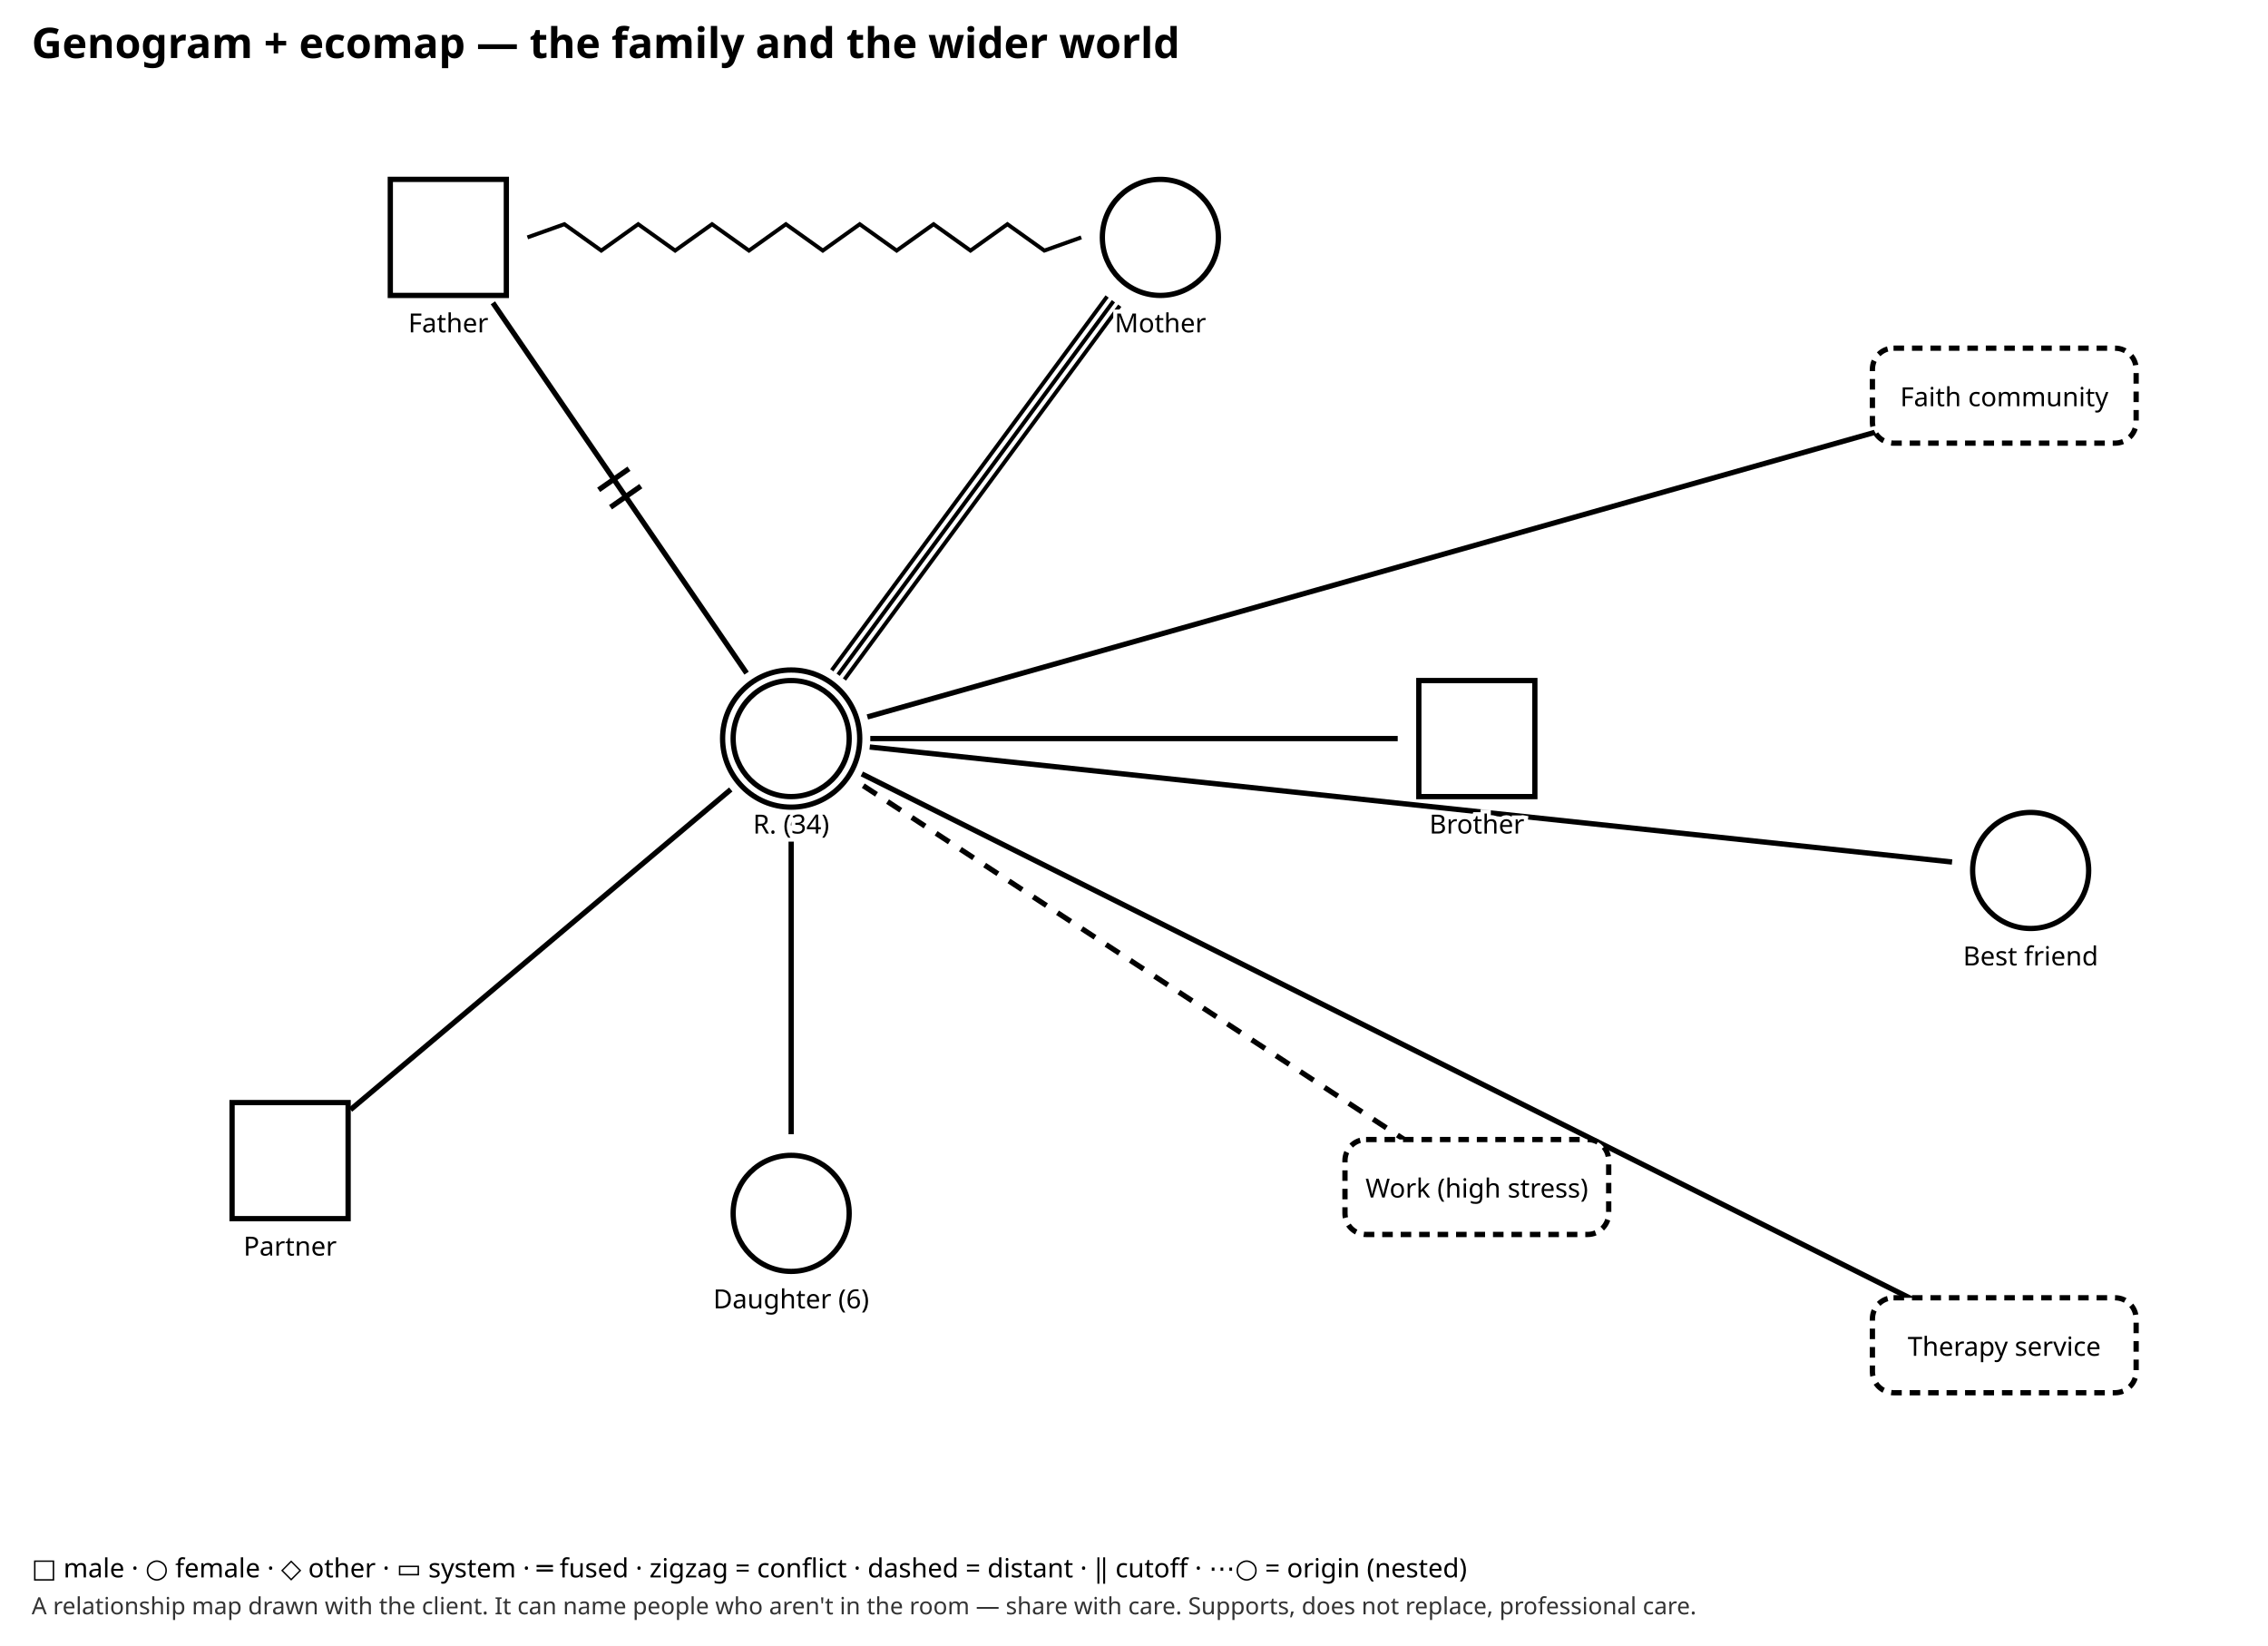
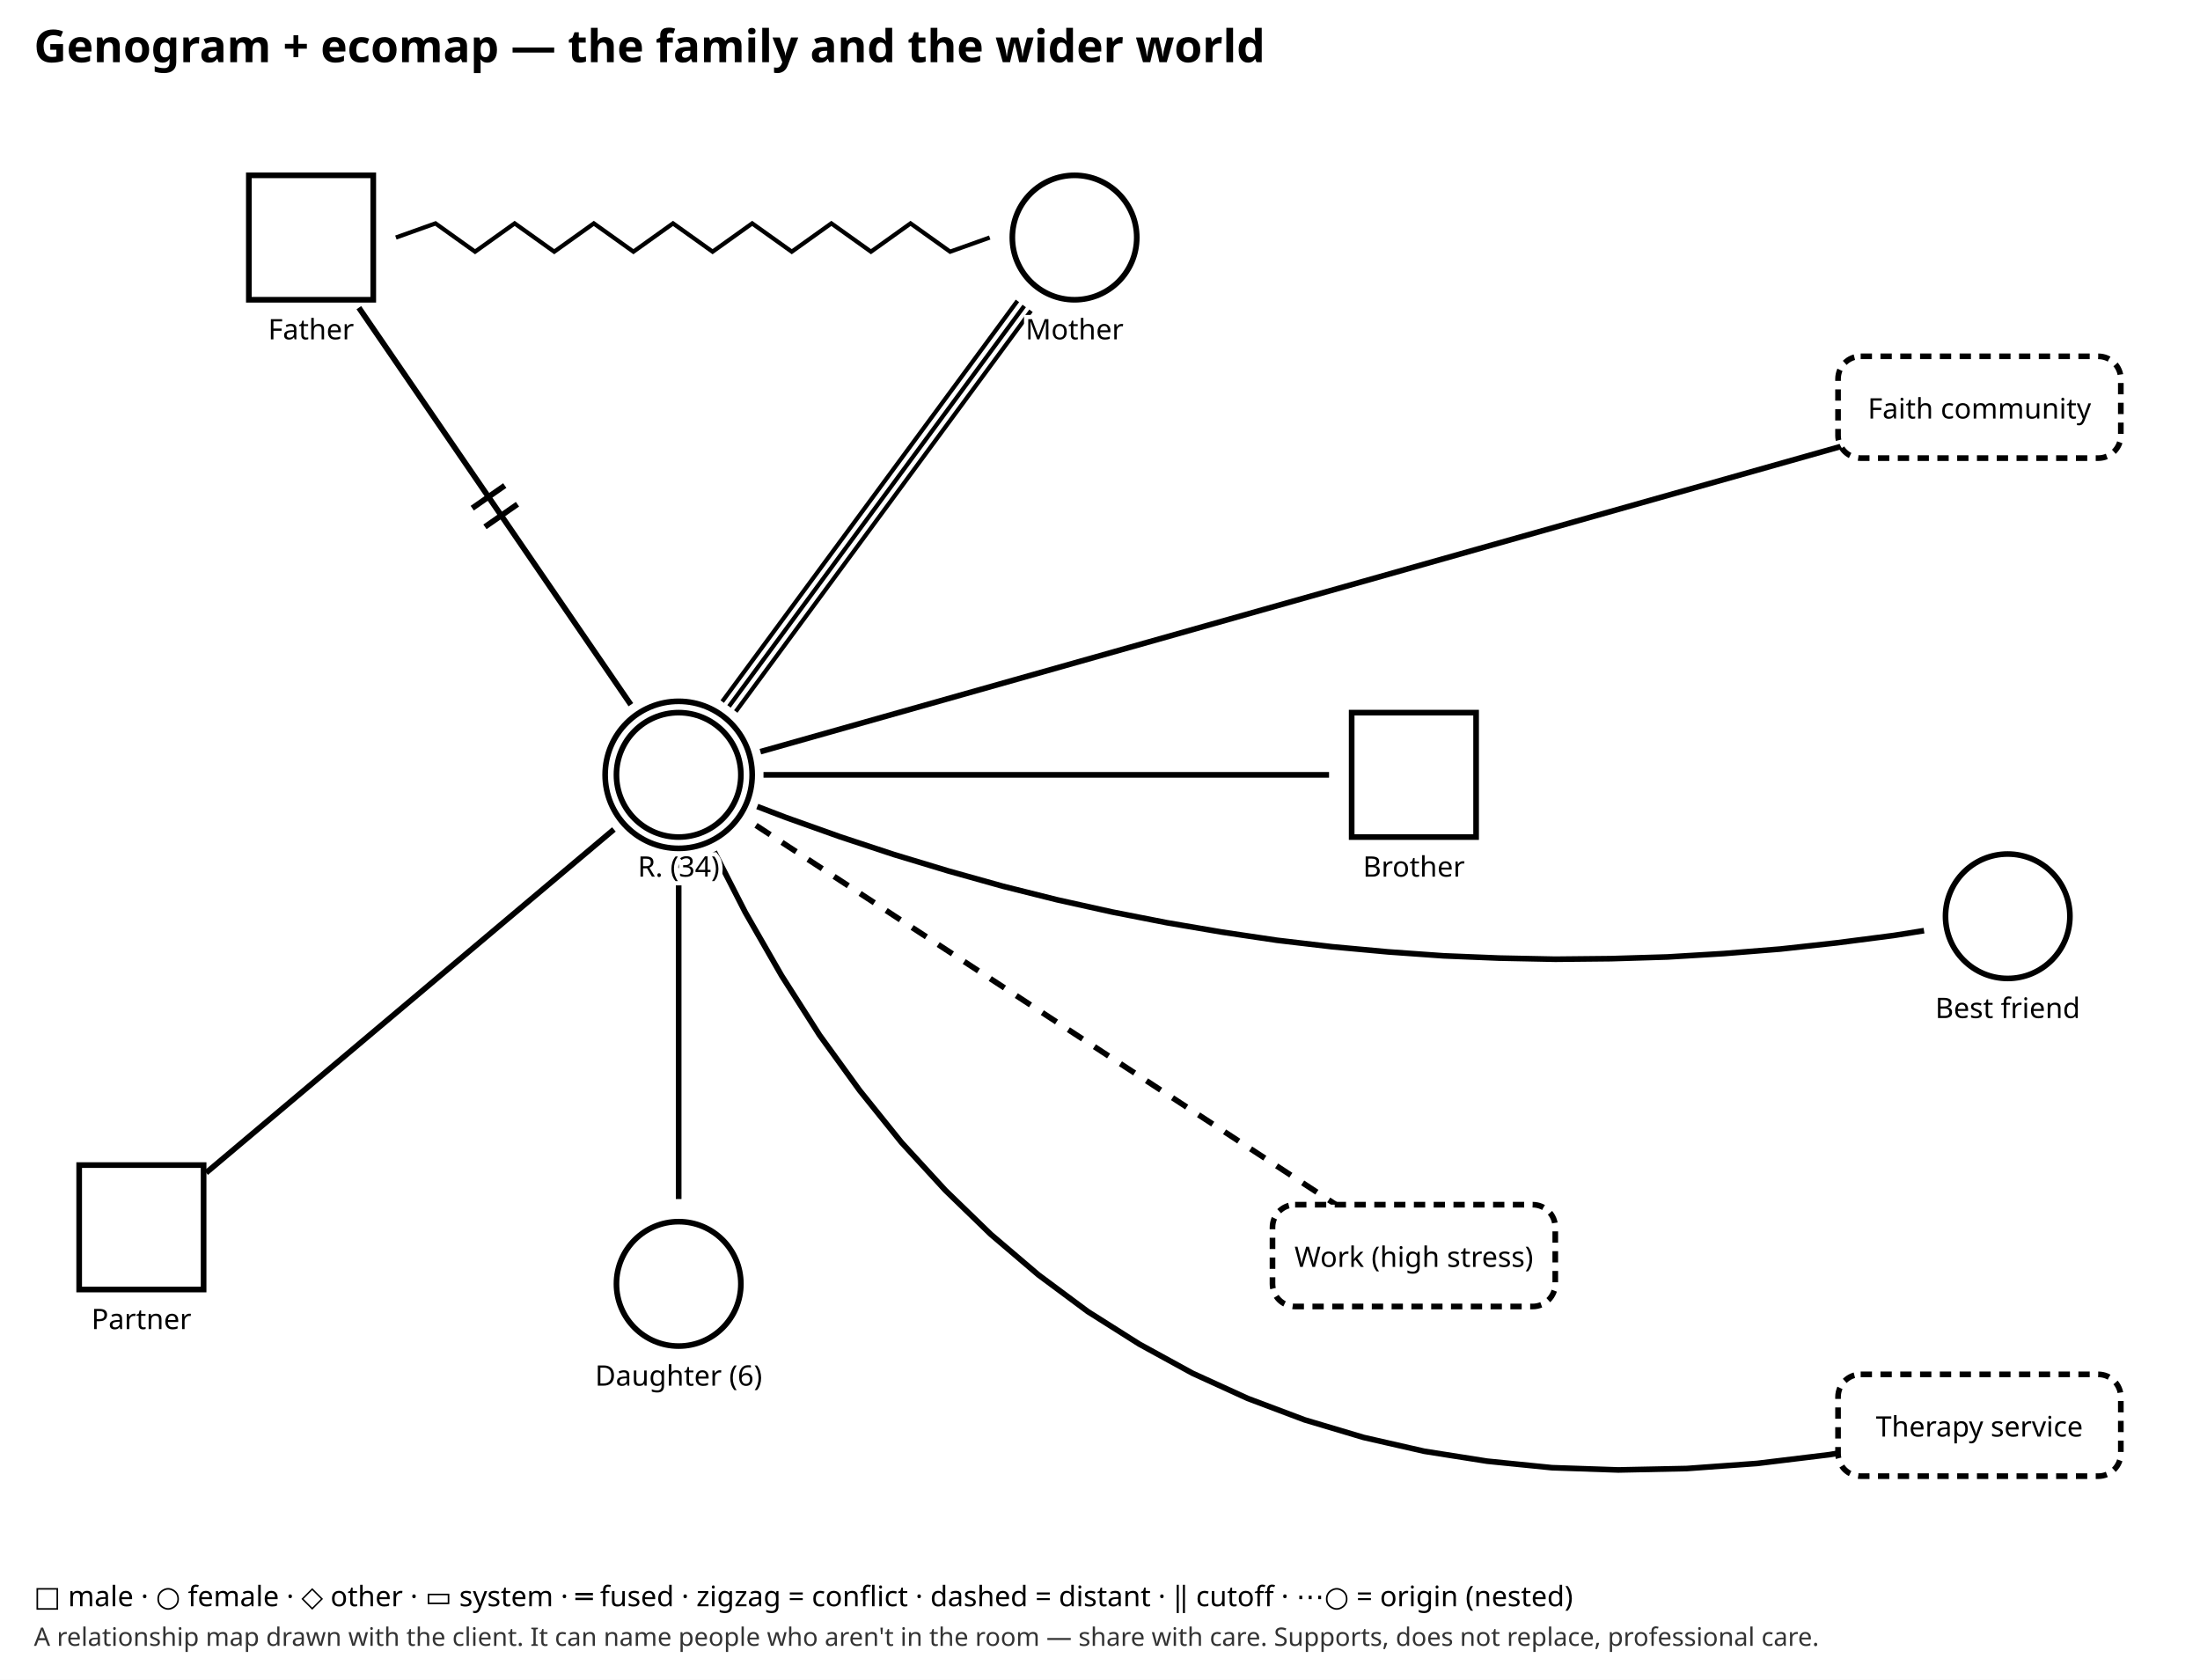
- <svg xmlns="http://www.w3.org/2000/svg" viewBox="0 0 860 624" role="img" aria-label="Relational field: Genogram + ecomap — the family and the wider world. People &amp; systems: Father, Mother, R. (34), Brother, Partner, Daughter (6), Work (high stress), Faith community, Best friend, Therapy service. Relationships: Father (conflict) Mother; R. (34) (cutoff) Father; R. (34) (fused) Mother; R. (34) (close) Brother; R. (34) (close) Partner; R. (34) (close) Daughter (6); Work (high stress) (distant) R. (34); Faith community (close) R. (34); Best friend (close) R. (34); Therapy service (close) R. (34).">
-   <rect x="0" y="0" width="860" height="624" fill="#fff" />
-   <text x="12" y="22" font-family="sans-serif" font-size="16" font-weight="700">Genogram + ecomap — the family and the wider world</text>
-   <path d="M 200,90 L 214,85 L 228,95 L 242,85 L 256,95 L 270,85 L 284,95 L 298,85 L 312,95 L 326,85 L 340,95 L 354,85 L 368,95 L 382,85 L 396,95 L 410,90" fill="none" stroke="#000" stroke-width="1.5" />
-   <line x1="283.1" y1="255.2" x2="186.9" y2="114.8" stroke="#000" stroke-width="2" />
+ <svg xmlns="http://www.w3.org/2000/svg" viewBox="60 6 778 594" role="img" aria-label="Relational field: Genogram + ecomap — the family and the wider world. People &amp; systems: Father, Mother, R. (34), Brother, Partner, Daughter (6), Work (high stress), Faith community, Best friend, Therapy service. Relationships: Father (conflict) Mother; R. (34) (cutoff) Father; R. (34) (fused) Mother; R. (34) (close) Brother; R. (34) (close) Partner; R. (34) (close) Daughter (6); Work (high stress) (distant) R. (34); Faith community (close) R. (34); Best friend (close) R. (34); Therapy service (close) R. (34).">
+   <rect x="60" y="6" width="778" height="594" fill="#fff" />
+   <text x="72" y="28" font-family="sans-serif" font-size="16" font-weight="700">Genogram + ecomap — the family and the wider world</text>
+   <path data-el="edge:g1" d="M 200,90 L 214,85 L 228,95 L 242,85 L 256,95 L 270,85 L 284,95 L 298,85 L 312,95 L 326,85 L 340,95 L 354,85 L 368,95 L 382,85 L 396,95 L 410,90" fill="none" stroke="#000" stroke-width="1.5" />
+   <path data-el="edge:g2" d="M 283.1,255.2 L 186.9,114.8" fill="none" stroke="#000" stroke-width="2" />
  <line x1="231.5" y1="192.3" x2="243" y2="184.3" stroke="#000" stroke-width="2" />
  <line x1="227" y1="185.7" x2="238.5" y2="177.7" stroke="#000" stroke-width="2" />
-   <line x1="315.4" y1="254.1" x2="419.8" y2="112.4" stroke="#000" stroke-width="1.5" />
-   <line x1="317.8" y1="255.8" x2="422.2" y2="114.2" stroke="#000" stroke-width="1.5" />
-   <line x1="320.2" y1="257.6" x2="424.6" y2="115.9" stroke="#000" stroke-width="1.5" />
-   <line x1="330" y1="280" x2="530" y2="280" stroke="#000" stroke-width="2" />
-   <line x1="277.1" y1="299.3" x2="132.9" y2="420.7" stroke="#000" stroke-width="2" />
-   <line x1="300" y1="310" x2="300" y2="430" stroke="#000" stroke-width="2" />
-   <line x1="534.9" y1="433.6" x2="325.1" y2="296.4" stroke="#000" stroke-width="2" stroke-dasharray="6 5" />
-   <line x1="731.1" y1="158.2" x2="328.9" y2="271.8" stroke="#000" stroke-width="2" />
-   <line x1="740.2" y1="326.8" x2="329.8" y2="283.2" stroke="#000" stroke-width="2" />
-   <line x1="733.2" y1="496.6" x2="326.8" y2="293.4" stroke="#000" stroke-width="2" />
+   <path d="M 315.4,254.1 L 419.8,112.4" fill="none" stroke="#000" stroke-width="1.5" />
+   <path data-el="edge:g3" d="M 317.8,255.8 L 422.2,114.2" fill="none" stroke="#000" stroke-width="1.5" />
+   <path d="M 320.2,257.6 L 424.6,115.9" fill="none" stroke="#000" stroke-width="1.5" />
+   <path data-el="edge:g4" d="M 330,280 L 530,280" fill="none" stroke="#000" stroke-width="2" />
+   <path data-el="edge:g5" d="M 277.1,299.3 L 132.9,420.7" fill="none" stroke="#000" stroke-width="2" />
+   <path data-el="edge:g6" d="M 300,310 L 300,430" fill="none" stroke="#000" stroke-width="2" />
+   <path data-el="edge:g7" d="M 534.9,433.6 L 325.1,296.4" fill="none" stroke="#000" stroke-width="2" stroke-dasharray="6 5" />
+   <path data-el="edge:g8" d="M 731.1,158.2 L 328.9,271.8" fill="none" stroke="#000" stroke-width="2" />
+   <path data-el="edge:g9" d="M 740.4,335.1 L 729.7,336.8 L 709.6,339.4 L 689.6,341.6 L 669.6,343.2 L 649.7,344.4 L 629.8,345 L 610,345.2 L 590.2,344.8 L 570.5,344 L 550.8,342.6 L 531.2,340.8 L 511.6,338.5 L 492.1,335.6 L 472.7,332.3 L 453.3,328.5 L 433.9,324.2 L 414.7,319.4 L 395.4,314 L 376.2,308.2 L 357.1,301.9 L 338,295.1 L 327.8,291.2" fill="none" stroke="#000" stroke-width="2" />
+   <path data-el="edge:g10" d="M 730.7,516.3 L 706.9,520.4 L 681.4,523.5 L 656.5,525.3 L 632.3,525.8 L 608.8,525 L 585.9,522.7 L 563.7,519.2 L 542.2,514.3 L 521.4,508.1 L 501.2,500.5 L 481.7,491.6 L 462.9,481.3 L 444.7,469.8 L 427.2,456.8 L 410.4,442.5 L 394.3,426.9 L 378.8,410 L 364,391.6 L 349.8,372 L 336.4,351 L 323.6,328.7 L 312.6,307.2" fill="none" stroke="#000" stroke-width="2" />
  <g data-node-id="father">
    <rect data-el="node:father" x="148" y="68" width="44" height="44" fill="#fff" stroke="#000" stroke-width="2" />
    <text x="170" y="126" font-family="sans-serif" font-size="10" text-anchor="middle" stroke="#fff" stroke-width="3" paint-order="stroke" data-el="nodelabel:father">Father</text>
  </g>
  <g data-node-id="mother">
    <circle data-el="node:mother" cx="440" cy="90" r="22" fill="#fff" stroke="#000" stroke-width="2" />
    <text x="440" y="126" font-family="sans-serif" font-size="10" text-anchor="middle" stroke="#fff" stroke-width="3" paint-order="stroke" data-el="nodelabel:mother">Mother</text>
  </g>
  <g data-node-id="index">
    <circle data-el="node:index" cx="300" cy="280" r="22" fill="#fff" stroke="#000" stroke-width="2" />
    <circle cx="300" cy="280" r="26" fill="none" stroke="#000" stroke-width="2" />
    <text x="300" y="316" font-family="sans-serif" font-size="10" text-anchor="middle" stroke="#fff" stroke-width="3" paint-order="stroke" data-el="nodelabel:index">R. (34)</text>
  </g>
  <g data-node-id="sibling">
    <rect data-el="node:sibling" x="538" y="258" width="44" height="44" fill="#fff" stroke="#000" stroke-width="2" />
    <text x="560" y="316" font-family="sans-serif" font-size="10" text-anchor="middle" stroke="#fff" stroke-width="3" paint-order="stroke" data-el="nodelabel:sibling">Brother</text>
  </g>
  <g data-node-id="partner">
    <rect data-el="node:partner" x="88" y="418" width="44" height="44" fill="#fff" stroke="#000" stroke-width="2" />
    <text x="110" y="476" font-family="sans-serif" font-size="10" text-anchor="middle" stroke="#fff" stroke-width="3" paint-order="stroke" data-el="nodelabel:partner">Partner</text>
  </g>
  <g data-node-id="child">
    <circle data-el="node:child" cx="300" cy="460" r="22" fill="#fff" stroke="#000" stroke-width="2" />
    <text x="300" y="496" font-family="sans-serif" font-size="10" text-anchor="middle" stroke="#fff" stroke-width="3" paint-order="stroke" data-el="nodelabel:child">Daughter (6)</text>
  </g>
  <g data-node-id="work">
    <rect data-el="node:work" x="510" y="432" width="100" height="36" rx="8" ry="8" fill="#fff" stroke="#000" stroke-width="2" stroke-dasharray="4 3" />
    <text x="560" y="454" font-family="sans-serif" font-size="10" text-anchor="middle" stroke="#fff" stroke-width="3" paint-order="stroke" data-el="nodelabel:work">Work (high stress)</text>
  </g>
  <g data-node-id="faith">
    <rect data-el="node:faith" x="710" y="132" width="100" height="36" rx="8" ry="8" fill="#fff" stroke="#000" stroke-width="2" stroke-dasharray="4 3" />
    <text x="760" y="154" font-family="sans-serif" font-size="10" text-anchor="middle" stroke="#fff" stroke-width="3" paint-order="stroke" data-el="nodelabel:faith">Faith community</text>
  </g>
  <g data-node-id="friend">
    <circle data-el="node:friend" cx="770" cy="330" r="22" fill="#fff" stroke="#000" stroke-width="2" />
    <text x="770" y="366" font-family="sans-serif" font-size="10" text-anchor="middle" stroke="#fff" stroke-width="3" paint-order="stroke" data-el="nodelabel:friend">Best friend</text>
  </g>
  <g data-node-id="service">
    <rect data-el="node:service" x="710" y="492" width="100" height="36" rx="8" ry="8" fill="#fff" stroke="#000" stroke-width="2" stroke-dasharray="4 3" />
    <text x="760" y="514" font-family="sans-serif" font-size="10" text-anchor="middle" stroke="#fff" stroke-width="3" paint-order="stroke" data-el="nodelabel:service">Therapy service</text>
  </g>
-   <text x="12" y="598" font-family="sans-serif" font-size="10">□ male · ○ female · ◇ other · ▭ system · ═ fused · zigzag = conflict · dashed = distant · ‖ cutoff · ⋯○ = origin (nested)</text>
-   <text x="12" y="612" font-family="sans-serif" font-size="9" fill="#333">A relationship map drawn with the client. It can name people who aren't in the room — share with care. Supports, does not replace, professional care.</text>
+   <text x="72" y="574" font-family="sans-serif" font-size="10">□ male · ○ female · ◇ other · ▭ system · ═ fused · zigzag = conflict · dashed = distant · ‖ cutoff · ⋯○ = origin (nested)</text>
+   <text x="72" y="588" font-family="sans-serif" font-size="9" fill="#333" textLength="754" lengthAdjust="spacingAndGlyphs">A relationship map drawn with the client. It can name people who aren't in the room — share with care. Supports, does not replace, professional care.</text>
</svg>
